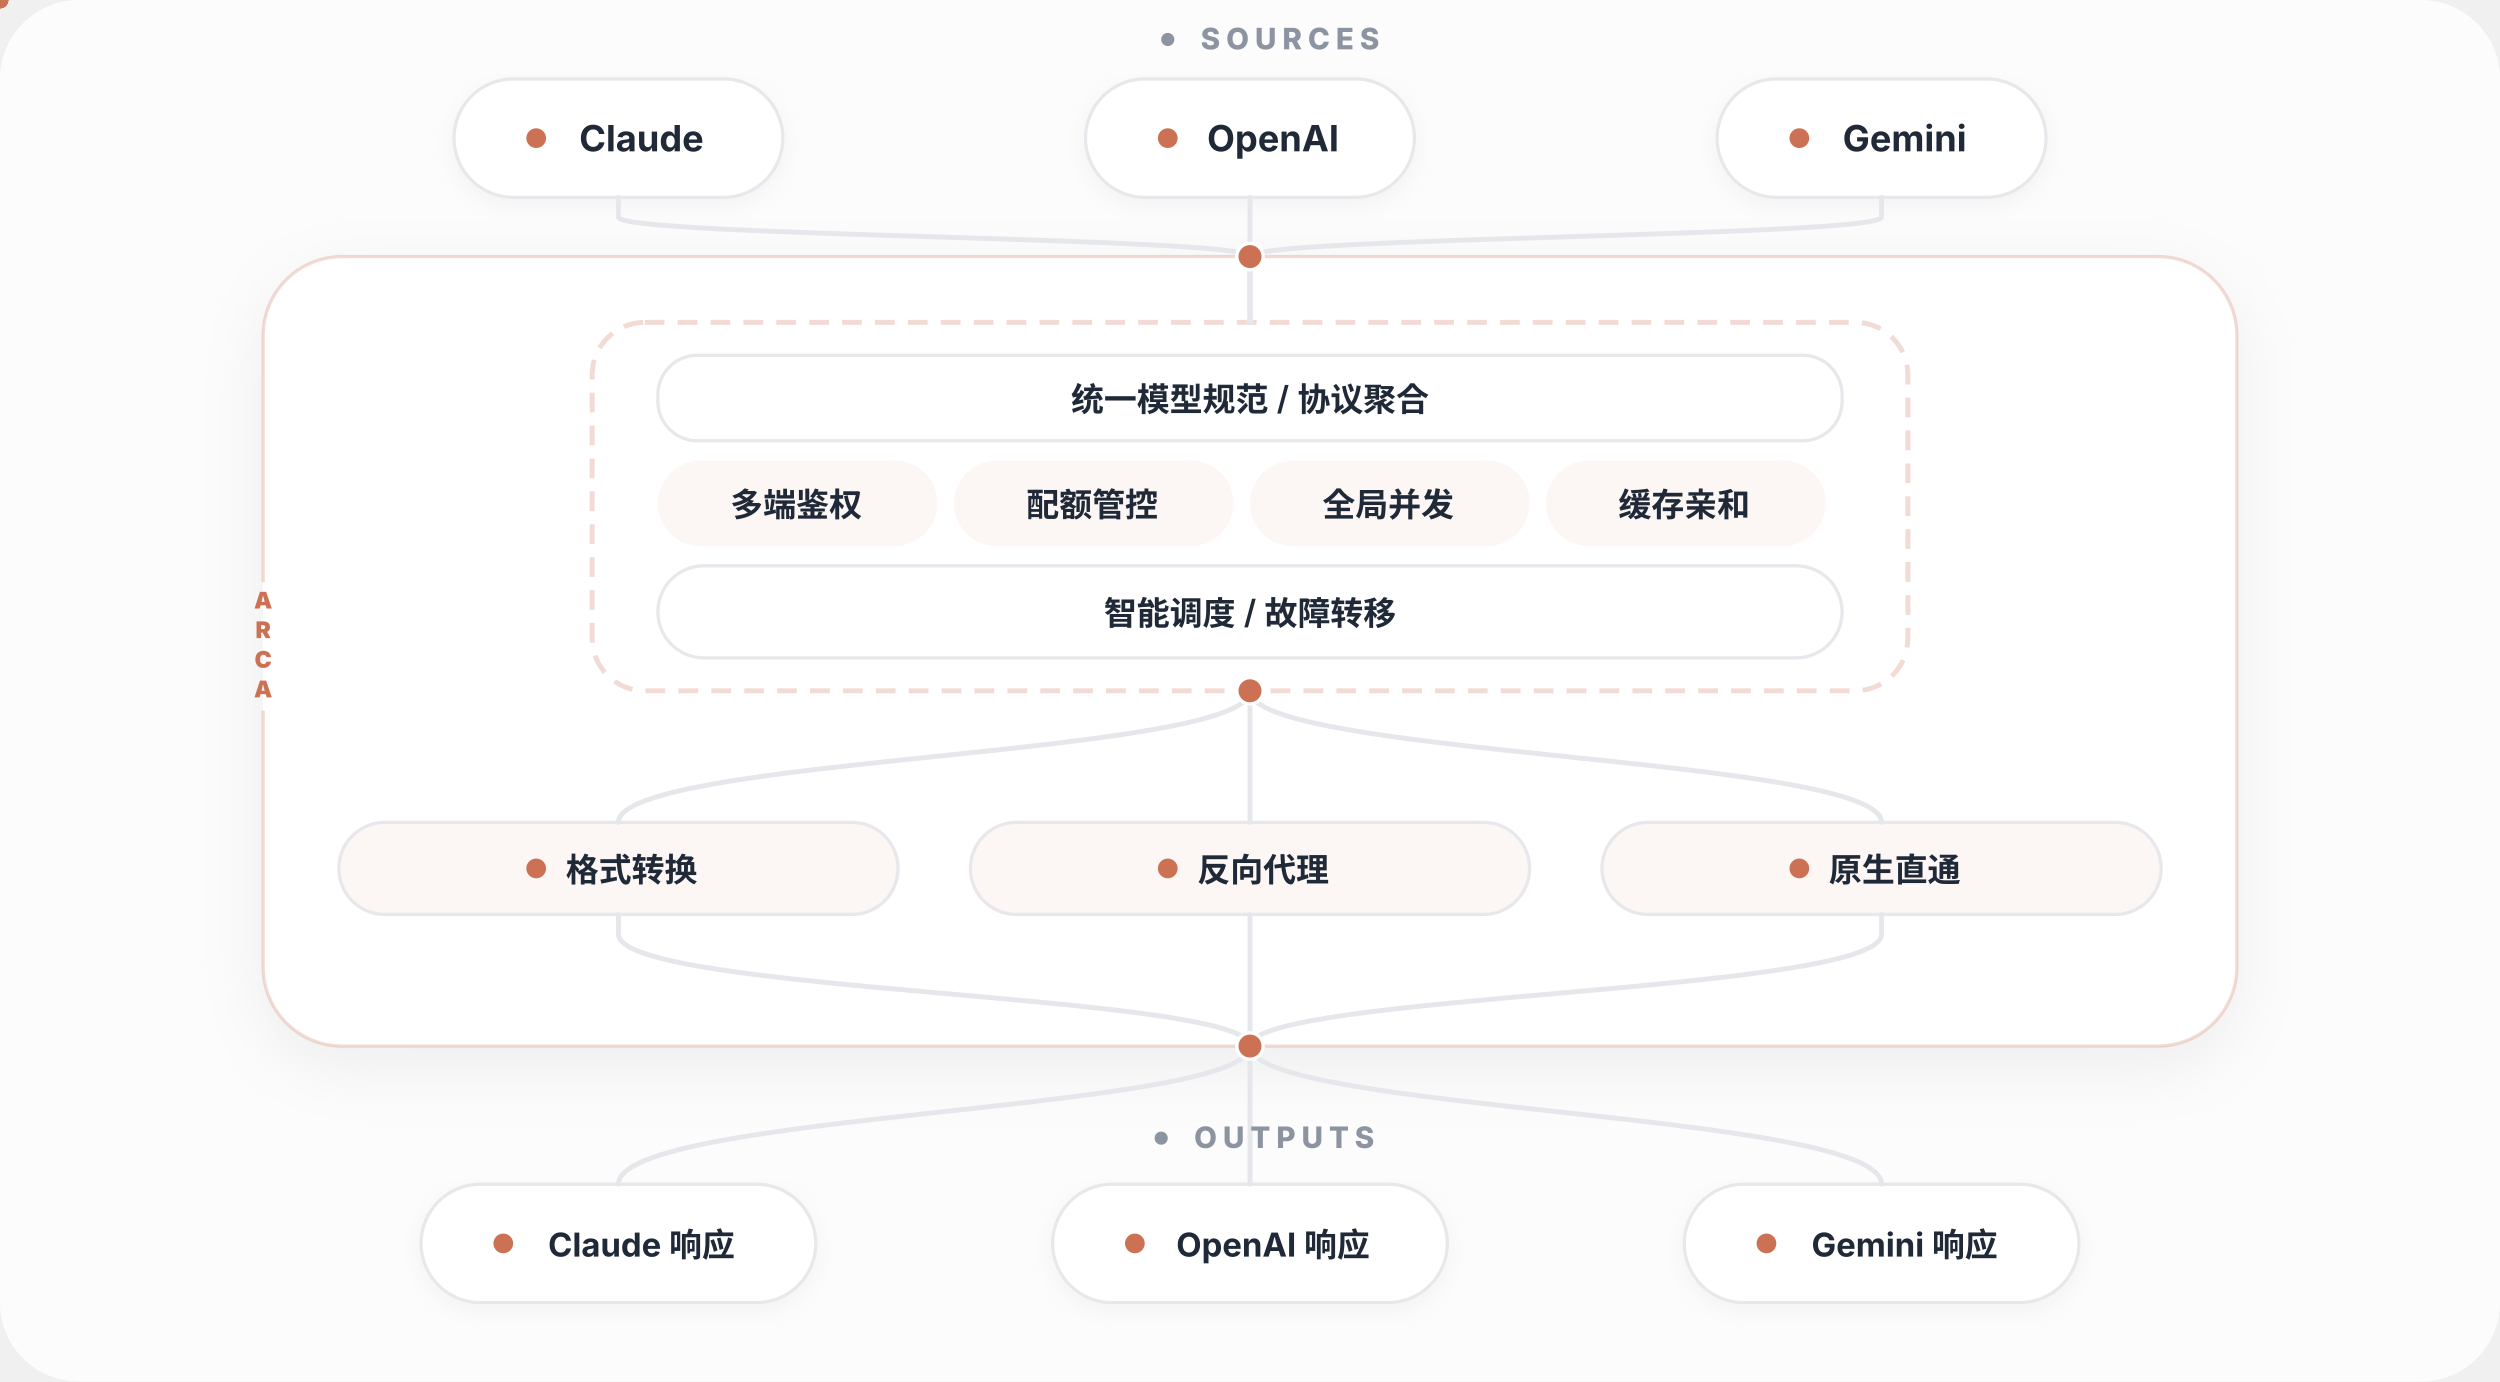
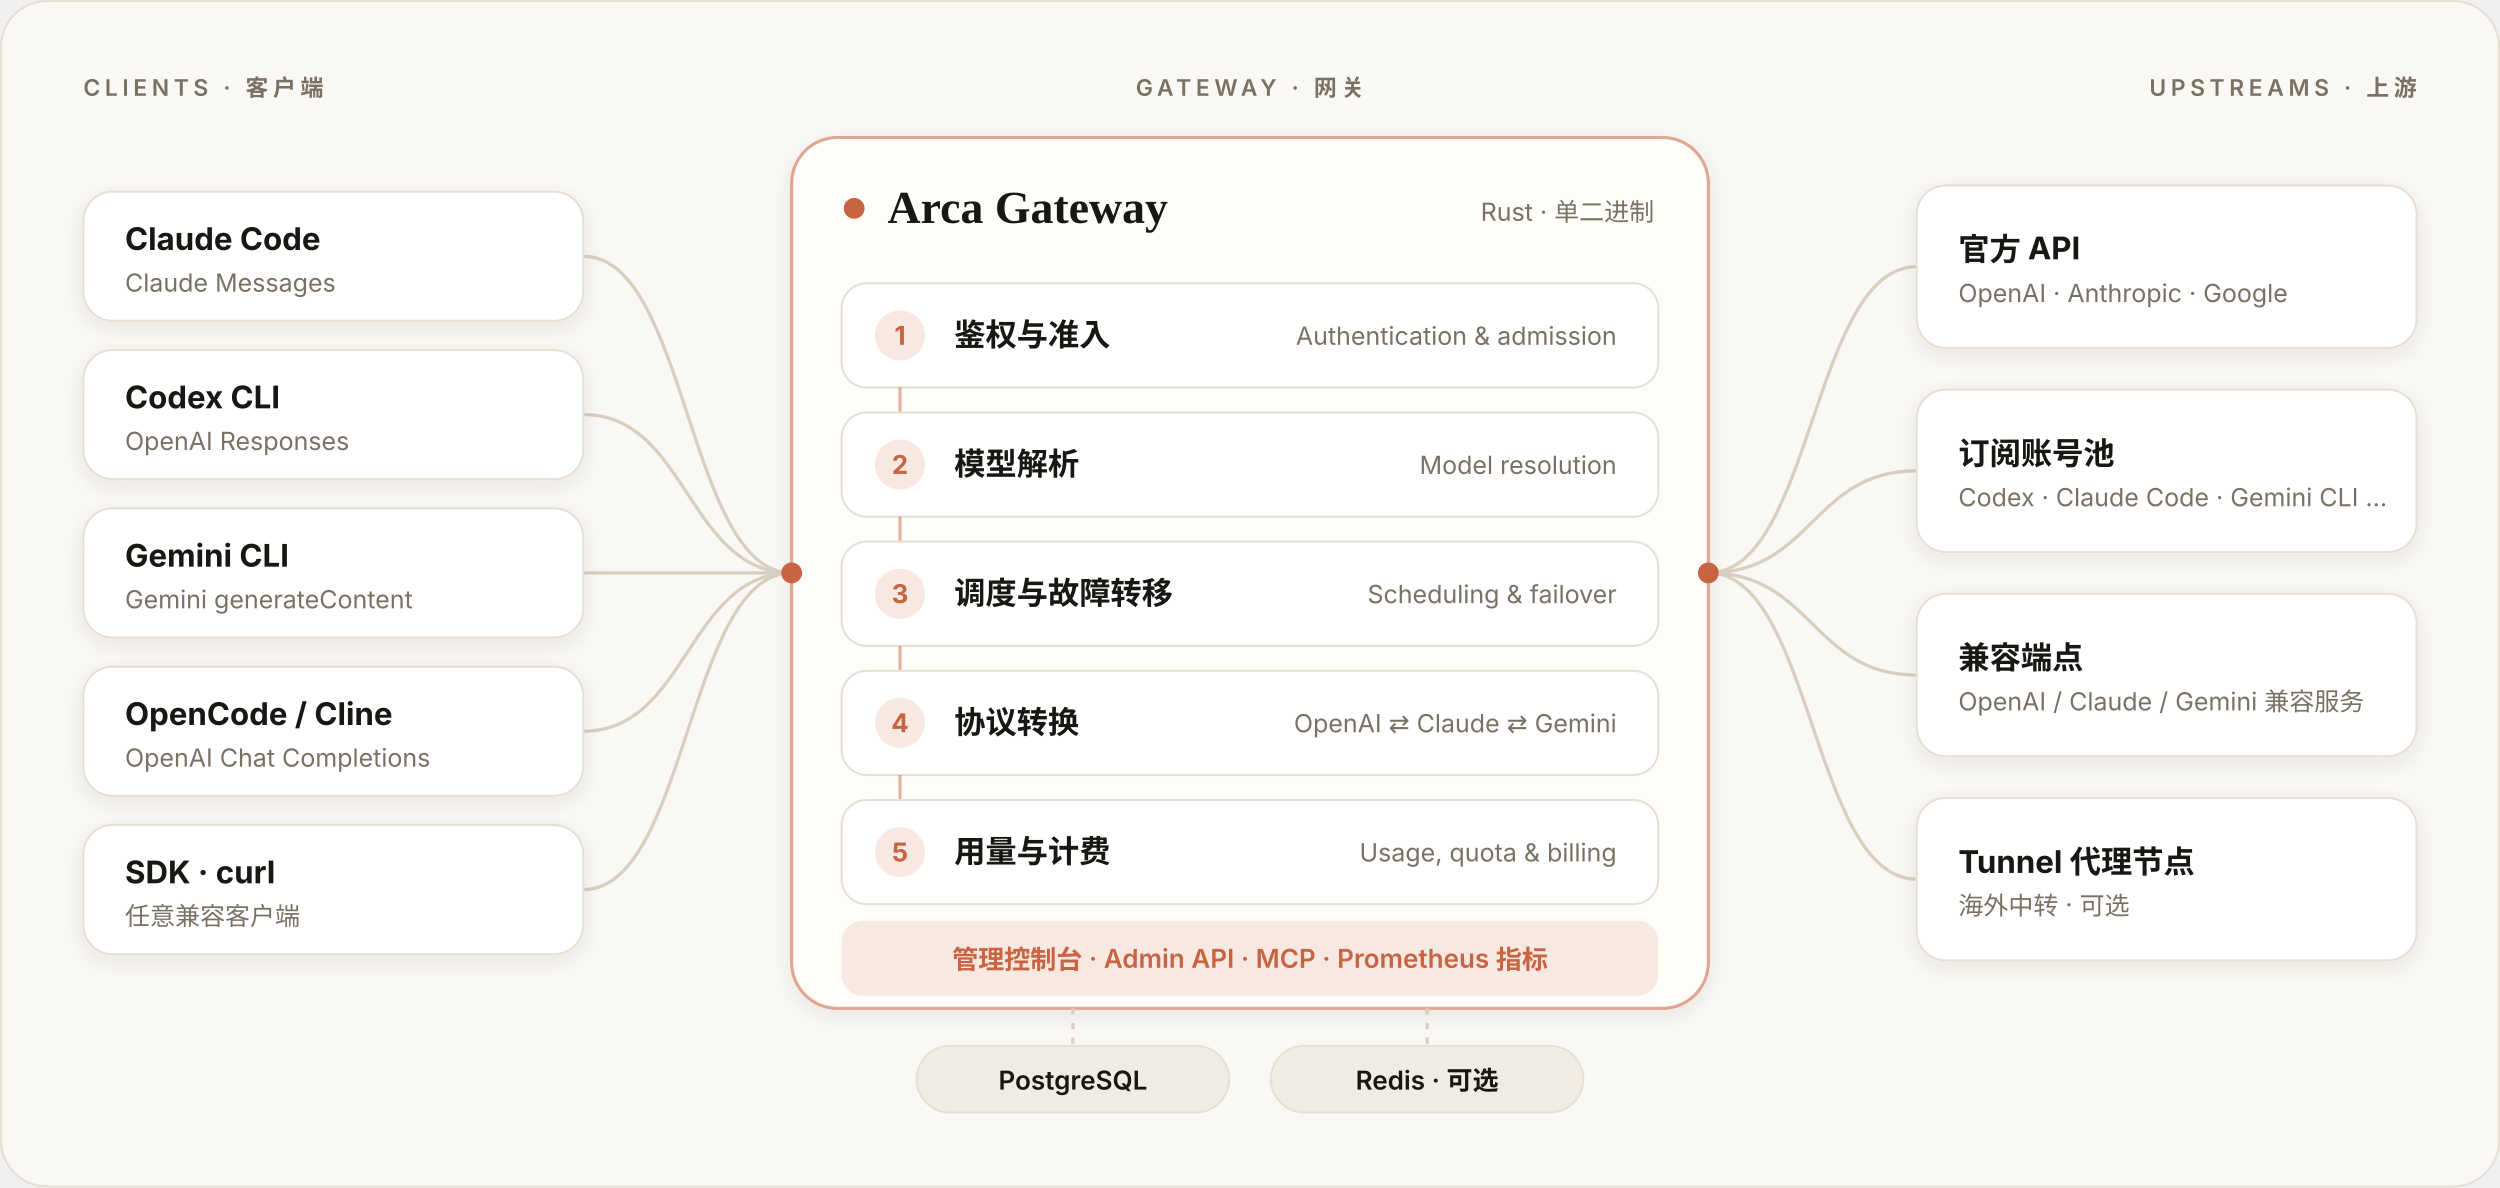
- <svg xmlns="http://www.w3.org/2000/svg" viewBox="0 0 760 420" width="760" height="420" font-family="'Inter', system-ui, -apple-system, sans-serif">
+ <svg xmlns="http://www.w3.org/2000/svg" viewBox="0 0 1200 570" width="1200" height="570" font-family="Inter,system-ui,-apple-system,'Segoe UI','PingFang SC','Noto Sans SC','Microsoft YaHei',sans-serif" role="img" aria-labelledby="t d">
  <defs>
-     <filter id="shadow-sm" x="-10%" y="-10%" width="120%" height="130%">
-       <feDropShadow dx="0" dy="2" stdDeviation="3" flood-opacity="0.04" />
+     <filter id="sh" x="-10%" y="-10%" width="120%" height="140%">
+       <feDropShadow dx="0" dy="3" stdDeviation="5" flood-color="rgba(60,40,20,.08)" />
    </filter>
-     <filter id="shadow-lg" x="-10%" y="-10%" width="120%" height="130%">
-       <feDropShadow dx="0" dy="6" stdDeviation="10" flood-opacity="0.06" />
-     </filter>
-     <clipPath id="gateway-clip">
-       <path d="M 0 0 h 760 v 420 H 0 Z M 74 177 v 39 h 12 v -39 Z" clip-rule="evenodd" />
-     </clipPath>
  </defs>
-   <rect width="760" height="420" rx="24" fill="#fcfcfc" />
-   <rect x="138" y="24" width="100" height="36" rx="18" fill="#ffffff" stroke="#e8e8ec" filter="url(#shadow-sm)" />
-   <circle cx="163" cy="42" r="3" fill="#cc7154" />
-   <text x="195" y="46" font-size="11" font-weight="700" fill="#1f2937" text-anchor="middle">Claude</text>
-   <rect x="330" y="24" width="100" height="36" rx="18" fill="#ffffff" stroke="#e8e8ec" filter="url(#shadow-sm)" />
-   <circle cx="355" cy="42" r="3" fill="#cc7154" />
-   <text x="387" y="46" font-size="11" font-weight="700" fill="#1f2937" text-anchor="middle">OpenAI</text>
-   <rect x="522" y="24" width="100" height="36" rx="18" fill="#ffffff" stroke="#e8e8ec" filter="url(#shadow-sm)" />
-   <circle cx="547" cy="42" r="3" fill="#cc7154" />
-   <text x="579" y="46" font-size="11" font-weight="700" fill="#1f2937" text-anchor="middle">Gemini</text>
-   <rect x="128" y="360" width="120" height="36" rx="18" fill="#ffffff" stroke="#e8e8ec" filter="url(#shadow-sm)" />
-   <circle cx="153" cy="378" r="3" fill="#cc7154" />
-   <text x="195" y="382" font-size="10" font-weight="700" fill="#1f2937" text-anchor="middle">Claude 响应</text>
-   <rect x="320" y="360" width="120" height="36" rx="18" fill="#ffffff" stroke="#e8e8ec" filter="url(#shadow-sm)" />
-   <circle cx="345" cy="378" r="3" fill="#cc7154" />
-   <text x="387" y="382" font-size="10" font-weight="700" fill="#1f2937" text-anchor="middle">OpenAI 响应</text>
-   <rect x="512" y="360" width="120" height="36" rx="18" fill="#ffffff" stroke="#e8e8ec" filter="url(#shadow-sm)" />
-   <circle cx="537" cy="378" r="3" fill="#cc7154" />
-   <text x="579" y="382" font-size="10" font-weight="700" fill="#1f2937" text-anchor="middle">Gemini 响应</text>
-   <rect x="80" y="78" width="600" height="240" rx="24" fill="#ffffff" filter="url(#shadow-lg)" />
-   <rect x="80" y="78" width="600" height="240" rx="24" fill="none" stroke="rgba(204,113,84,0.25)" clip-path="url(#gateway-clip)" />
-   <g transform="translate(80, 185)" font-size="7" font-weight="900" fill="#cc7154" text-anchor="middle">
-     <text x="0" y="0">A</text>
-     <text x="0" y="9">R</text>
-     <text x="0" y="18">C</text>
-     <text x="0" y="27">A</text>
-   </g>
-   <rect x="180" y="98" width="400" height="112" rx="16" fill="none" stroke="rgba(204,113,84,0.25)" stroke-width="1.5" stroke-dasharray="6 4" />
-   <rect x="200" y="108" width="360" height="26" rx="12" fill="none" stroke="#e8e8ec" />
-   <text x="380" y="125" font-size="10" font-weight="600" fill="#1f2937" text-anchor="middle">统一模型规范 / 协议聚合</text>
-   <rect x="200" y="140" width="85" height="26" rx="13" fill="rgba(204,113,84,0.06)" />
-   <text x="242" y="157" font-size="10" font-weight="600" fill="#1f2937" text-anchor="middle">多端鉴权</text>
-   <rect x="290" y="140" width="85" height="26" rx="13" fill="rgba(204,113,84,0.06)" />
-   <text x="332" y="157" font-size="10" font-weight="600" fill="#1f2937" text-anchor="middle">配额管控</text>
-   <rect x="380" y="140" width="85" height="26" rx="13" fill="rgba(204,113,84,0.06)" />
-   <text x="422" y="157" font-size="10" font-weight="600" fill="#1f2937" text-anchor="middle">全局并发</text>
-   <rect x="470" y="140" width="85" height="26" rx="13" fill="rgba(204,113,84,0.06)" />
-   <text x="512" y="157" font-size="10" font-weight="600" fill="#1f2937" text-anchor="middle">缓存亲和</text>
-   <rect x="200" y="172" width="360" height="28" rx="14" fill="none" stroke="#e8e8ec" />
-   <text x="380" y="190" font-size="10" font-weight="600" fill="#1f2937" text-anchor="middle">智能调度 / 故障转移</text>
-   <rect x="103" y="250" width="170" height="28" rx="14" fill="rgba(204,113,84,0.06)" stroke="#e8e8ec" />
-   <circle cx="163" cy="264" r="3" fill="#cc7154" />
-   <text x="192" y="268" font-size="10" font-weight="700" fill="#1f2937" text-anchor="middle">格式转换</text>
-   <rect x="295" y="250" width="170" height="28" rx="14" fill="rgba(204,113,84,0.06)" stroke="#e8e8ec" />
-   <circle cx="355" cy="264" r="3" fill="#cc7154" />
-   <text x="384" y="268" font-size="10" font-weight="700" fill="#1f2937" text-anchor="middle">反向代理</text>
-   <rect x="487" y="250" width="170" height="28" rx="14" fill="rgba(204,113,84,0.06)" stroke="#e8e8ec" />
-   <circle cx="547" cy="264" r="3" fill="#cc7154" />
-   <text x="576" y="268" font-size="10" font-weight="700" fill="#1f2937" text-anchor="middle">原生直通</text>
-   <g stroke="#e5e7eb" stroke-width="1.5" fill="none" stroke-linecap="round">
-     <path id="f-in-1" d="M 188 60 L 188 66 C 188 72, 380 72, 380 78 L 380 98" />
-     <path id="f-in-2" d="M 380 60 L 380 98" />
-     <path id="f-in-3" d="M 572 60 L 572 66 C 572 72, 380 72, 380 78 L 380 98" />
-     <path id="f-sL" d="M 380 210 C 380 230, 188 230, 188 250" />
-     <path id="f-sM" d="M 380 210 L 380 250" />
-     <path id="f-sR" d="M 380 210 C 380 230, 572 230, 572 250" />
-     <path id="f-oL" d="M 188 278 L 188 284 C 188 302, 380 302, 380 318" />
-     <path id="f-oM" d="M 380 278 L 380 318" />
-     <path id="f-oR" d="M 572 278 L 572 284 C 572 302, 380 302, 380 318" />
-     <path id="f-oL2" d="M 380 318 C 380 338, 188 338, 188 360" />
-     <path id="f-oM2" d="M 380 318 L 380 360" />
-     <path id="f-oR2" d="M 380 318 C 380 338, 572 338, 572 360" />
+   <rect x=".5" y=".5" width="1199" height="569" rx="22" fill="#faf8f4" stroke="#e6dfd3" />
+   <text x="40" y="46" font-size="11" font-weight="600" letter-spacing="2.2" fill="#7a7164" text-anchor="start">CLIENTS · 客户端</text>
+   <text x="600" y="46" font-size="11" font-weight="600" letter-spacing="2.2" fill="#7a7164" text-anchor="middle">GATEWAY · 网关</text>
+   <text x="1160" y="46" font-size="11" font-weight="600" letter-spacing="2.2" fill="#7a7164" text-anchor="end">UPSTREAMS · 上游</text>
+   <path d="M280 123.0 C330 123.0, 330 275.0, 380 275.0" fill="none" stroke="#d9cfc0" stroke-width="1.6" />
+   <path d="M280 199.0 C330 199.0, 330 275.0, 380 275.0" fill="none" stroke="#d9cfc0" stroke-width="1.6" />
+   <path d="M280 275.0 C330 275.0, 330 275.0, 380 275.0" fill="none" stroke="#d9cfc0" stroke-width="1.6" />
+   <path d="M280 351.0 C330 351.0, 330 275.0, 380 275.0" fill="none" stroke="#d9cfc0" stroke-width="1.6" />
+   <path d="M280 427.0 C330 427.0, 330 275.0, 380 275.0" fill="none" stroke="#d9cfc0" stroke-width="1.6" />
+   <path d="M820 275.0 C870 275.0, 870 128.0, 920 128.0" fill="none" stroke="#d9cfc0" stroke-width="1.6" />
+   <path d="M820 275.0 C870 275.0, 870 226.0, 920 226.0" fill="none" stroke="#d9cfc0" stroke-width="1.6" />
+   <path d="M820 275.0 C870 275.0, 870 324.0, 920 324.0" fill="none" stroke="#d9cfc0" stroke-width="1.6" />
+   <path d="M820 275.0 C870 275.0, 870 422.0, 920 422.0" fill="none" stroke="#d9cfc0" stroke-width="1.6" />
+   <rect x="380" y="66" width="440" height="418" rx="22" fill="#fffdf9" stroke="#c96442" stroke-opacity=".55" stroke-width="1.5" filter="url(#sh)" />
+   <circle cx="410" cy="100" r="5" fill="#c96442" />
+   <text x="426" y="107" font-family="'Tiempos Text',Georgia,'Times New Roman',serif" font-size="22" font-weight="700" fill="#191714">Arca Gateway</text>
+   <text x="794" y="106" font-size="12" fill="#7a7164" text-anchor="end">Rust · 单二进制</text>
+   <rect x="404" y="136" width="392" height="50" rx="12" fill="#ffffff" stroke="#e6dfd3" />
+   <circle cx="432" cy="161.0" r="12" fill="#f7e9e1" />
+   <text x="432" y="165.5" font-size="12.5" font-weight="700" fill="#c96442" text-anchor="middle">1</text>
+   <text x="458" y="166.0" font-size="15" font-weight="650" fill="#191714">鉴权与准入</text>
+   <text x="776" y="165.5" font-size="12" fill="#7a7164" text-anchor="end">Authentication &amp; admission</text>
+   <path d="M432 186 v12" stroke="#c96442" stroke-opacity=".5" stroke-width="1.5" />
+   <rect x="404" y="198" width="392" height="50" rx="12" fill="#ffffff" stroke="#e6dfd3" />
+   <circle cx="432" cy="223.0" r="12" fill="#f7e9e1" />
+   <text x="432" y="227.5" font-size="12.5" font-weight="700" fill="#c96442" text-anchor="middle">2</text>
+   <text x="458" y="228.0" font-size="15" font-weight="650" fill="#191714">模型解析</text>
+   <text x="776" y="227.5" font-size="12" fill="#7a7164" text-anchor="end">Model resolution</text>
+   <path d="M432 248 v12" stroke="#c96442" stroke-opacity=".5" stroke-width="1.5" />
+   <rect x="404" y="260" width="392" height="50" rx="12" fill="#ffffff" stroke="#e6dfd3" />
+   <circle cx="432" cy="285.0" r="12" fill="#f7e9e1" />
+   <text x="432" y="289.5" font-size="12.5" font-weight="700" fill="#c96442" text-anchor="middle">3</text>
+   <text x="458" y="290.0" font-size="15" font-weight="650" fill="#191714">调度与故障转移</text>
+   <text x="776" y="289.5" font-size="12" fill="#7a7164" text-anchor="end">Scheduling &amp; failover</text>
+   <path d="M432 310 v12" stroke="#c96442" stroke-opacity=".5" stroke-width="1.5" />
+   <rect x="404" y="322" width="392" height="50" rx="12" fill="#ffffff" stroke="#e6dfd3" />
+   <circle cx="432" cy="347.0" r="12" fill="#f7e9e1" />
+   <text x="432" y="351.5" font-size="12.5" font-weight="700" fill="#c96442" text-anchor="middle">4</text>
+   <text x="458" y="352.0" font-size="15" font-weight="650" fill="#191714">协议转换</text>
+   <text x="776" y="351.5" font-size="12" fill="#7a7164" text-anchor="end">OpenAI ⇄ Claude ⇄ Gemini</text>
+   <path d="M432 372 v12" stroke="#c96442" stroke-opacity=".5" stroke-width="1.5" />
+   <rect x="404" y="384" width="392" height="50" rx="12" fill="#ffffff" stroke="#e6dfd3" />
+   <circle cx="432" cy="409.0" r="12" fill="#f7e9e1" />
+   <text x="432" y="413.5" font-size="12.5" font-weight="700" fill="#c96442" text-anchor="middle">5</text>
+   <text x="458" y="414.0" font-size="15" font-weight="650" fill="#191714">用量与计费</text>
+   <text x="776" y="413.5" font-size="12" fill="#7a7164" text-anchor="end">Usage, quota &amp; billing</text>
+   <rect x="404" y="442" width="392" height="36" rx="10" fill="#f7e9e1" />
+   <text x="600.0" y="465" font-size="12.5" fill="#c96442" font-weight="600" text-anchor="middle">管理控制台 · Admin API · MCP · Prometheus 指标</text>
+   <path d="M515 484 v18" stroke="#d9cfc0" stroke-width="1.6" stroke-dasharray="3 4" />
+   <rect x="440" y="502" width="150" height="32" rx="16" fill="#f1ece3" stroke="#e6dfd3" />
+   <text x="515" y="523" font-size="12.5" font-weight="600" fill="#191714" text-anchor="middle">PostgreSQL</text>
+   <path d="M685 484 v18" stroke="#d9cfc0" stroke-width="1.6" stroke-dasharray="3 4" />
+   <rect x="610" y="502" width="150" height="32" rx="16" fill="#f1ece3" stroke="#e6dfd3" />
+   <text x="685" y="523" font-size="12.5" font-weight="600" fill="#191714" text-anchor="middle">Redis · 可选</text>
+   <g>
+     <rect x="40" y="92.0" width="240" height="62" rx="14" fill="#ffffff" stroke="#e6dfd3" filter="url(#sh)" />
+     <text x="60" y="120.0" font-size="15" font-weight="650" fill="#191714">Claude Code</text>
+     <text x="60" y="140.0" font-size="12" fill="#7a7164">Claude Messages</text>
  </g>
  <g>
-     <circle r="2.5" fill="#cc7154">
-       <animateMotion dur="2.2s" repeatCount="indefinite">
-         <mpath href="#f-in-1" />
-       </animateMotion>
-     </circle>
-     <circle r="2.5" fill="#cc7154">
-       <animateMotion dur="2.2s" repeatCount="indefinite">
-         <mpath href="#f-in-3" />
-       </animateMotion>
-     </circle>
-     <circle r="2.5" fill="#cc7154">
-       <animateMotion dur="1.4s" repeatCount="indefinite">
-         <mpath href="#f-sL" />
-       </animateMotion>
-     </circle>
-     <circle r="2.5" fill="#cc7154">
-       <animateMotion dur="1.4s" repeatCount="indefinite">
-         <mpath href="#f-sR" />
-       </animateMotion>
-     </circle>
-     <circle r="2.5" fill="#cc7154">
-       <animateMotion dur="1.4s" repeatCount="indefinite">
-         <mpath href="#f-oL" />
-       </animateMotion>
-     </circle>
-     <circle r="2.5" fill="#cc7154">
-       <animateMotion dur="1.4s" repeatCount="indefinite">
-         <mpath href="#f-oR" />
-       </animateMotion>
-     </circle>
-     <circle r="2.5" fill="#cc7154">
-       <animateMotion dur="1.2s" repeatCount="indefinite">
-         <mpath href="#f-oL2" />
-       </animateMotion>
-     </circle>
-     <circle r="2.5" fill="#cc7154">
-       <animateMotion dur="1.2s" repeatCount="indefinite">
-         <mpath href="#f-oR2" />
-       </animateMotion>
-     </circle>
-   </g>
-   <circle cx="380" cy="78" r="4" fill="#cc7154" stroke="#ffffff" />
-   <circle cx="380" cy="210" r="4" fill="#cc7154" stroke="#ffffff" />
-   <circle cx="380" cy="318" r="4" fill="#cc7154" stroke="#ffffff" />
-   <g>
-     <circle cx="355" cy="12" r="2" fill="#8c94a1" />
-     <text x="365" y="15" font-size="9" font-weight="800" letter-spacing="0.2em" fill="#8c94a1">SOURCES</text>
+     <rect x="40" y="168.0" width="240" height="62" rx="14" fill="#ffffff" stroke="#e6dfd3" filter="url(#sh)" />
+     <text x="60" y="196.0" font-size="15" font-weight="650" fill="#191714">Codex CLI</text>
+     <text x="60" y="216.0" font-size="12" fill="#7a7164">OpenAI Responses</text>
  </g>
  <g>
-     <circle cx="353" cy="346" r="2" fill="#8c94a1" />
-     <text x="363" y="349" font-size="9" font-weight="800" letter-spacing="0.2em" fill="#8c94a1">OUTPUTS</text>
+     <rect x="40" y="244.0" width="240" height="62" rx="14" fill="#ffffff" stroke="#e6dfd3" filter="url(#sh)" />
+     <text x="60" y="272.0" font-size="15" font-weight="650" fill="#191714">Gemini CLI</text>
+     <text x="60" y="292.0" font-size="12" fill="#7a7164">Gemini generateContent</text>
  </g>
+   <g>
+     <rect x="40" y="320.0" width="240" height="62" rx="14" fill="#ffffff" stroke="#e6dfd3" filter="url(#sh)" />
+     <text x="60" y="348.0" font-size="15" font-weight="650" fill="#191714">OpenCode / Cline</text>
+     <text x="60" y="368.0" font-size="12" fill="#7a7164">OpenAI Chat Completions</text>
+   </g>
+   <g>
+     <rect x="40" y="396.0" width="240" height="62" rx="14" fill="#ffffff" stroke="#e6dfd3" filter="url(#sh)" />
+     <text x="60" y="424.0" font-size="15" font-weight="650" fill="#191714">SDK · curl</text>
+     <text x="60" y="444.0" font-size="12" fill="#7a7164">任意兼容客户端</text>
+   </g>
+   <g>
+     <rect x="920" y="89.0" width="240" height="78" rx="14" fill="#ffffff" stroke="#e6dfd3" filter="url(#sh)" />
+     <text x="940" y="125.0" font-size="15" font-weight="650" fill="#191714">官方 API</text>
+     <text x="940" y="145.0" font-size="12" fill="#7a7164">OpenAI · Anthropic · Google</text>
+   </g>
+   <g>
+     <rect x="920" y="187.0" width="240" height="78" rx="14" fill="#ffffff" stroke="#e6dfd3" filter="url(#sh)" />
+     <text x="940" y="223.0" font-size="15" font-weight="650" fill="#191714">订阅账号池</text>
+     <text x="940" y="243.0" font-size="12" fill="#7a7164">Codex · Claude Code · Gemini CLI …</text>
+   </g>
+   <g>
+     <rect x="920" y="285.0" width="240" height="78" rx="14" fill="#ffffff" stroke="#e6dfd3" filter="url(#sh)" />
+     <text x="940" y="321.0" font-size="15" font-weight="650" fill="#191714">兼容端点</text>
+     <text x="940" y="341.0" font-size="12" fill="#7a7164">OpenAI / Claude / Gemini 兼容服务</text>
+   </g>
+   <g>
+     <rect x="920" y="383.0" width="240" height="78" rx="14" fill="#ffffff" stroke="#e6dfd3" filter="url(#sh)" />
+     <text x="940" y="419.0" font-size="15" font-weight="650" fill="#191714">Tunnel 代理节点</text>
+     <text x="940" y="439.0" font-size="12" fill="#7a7164">海外中转 · 可选</text>
+   </g>
+   <circle cx="380" cy="275.0" r="5" fill="#c96442" />
+   <circle cx="820" cy="275.0" r="5" fill="#c96442" />
</svg>
